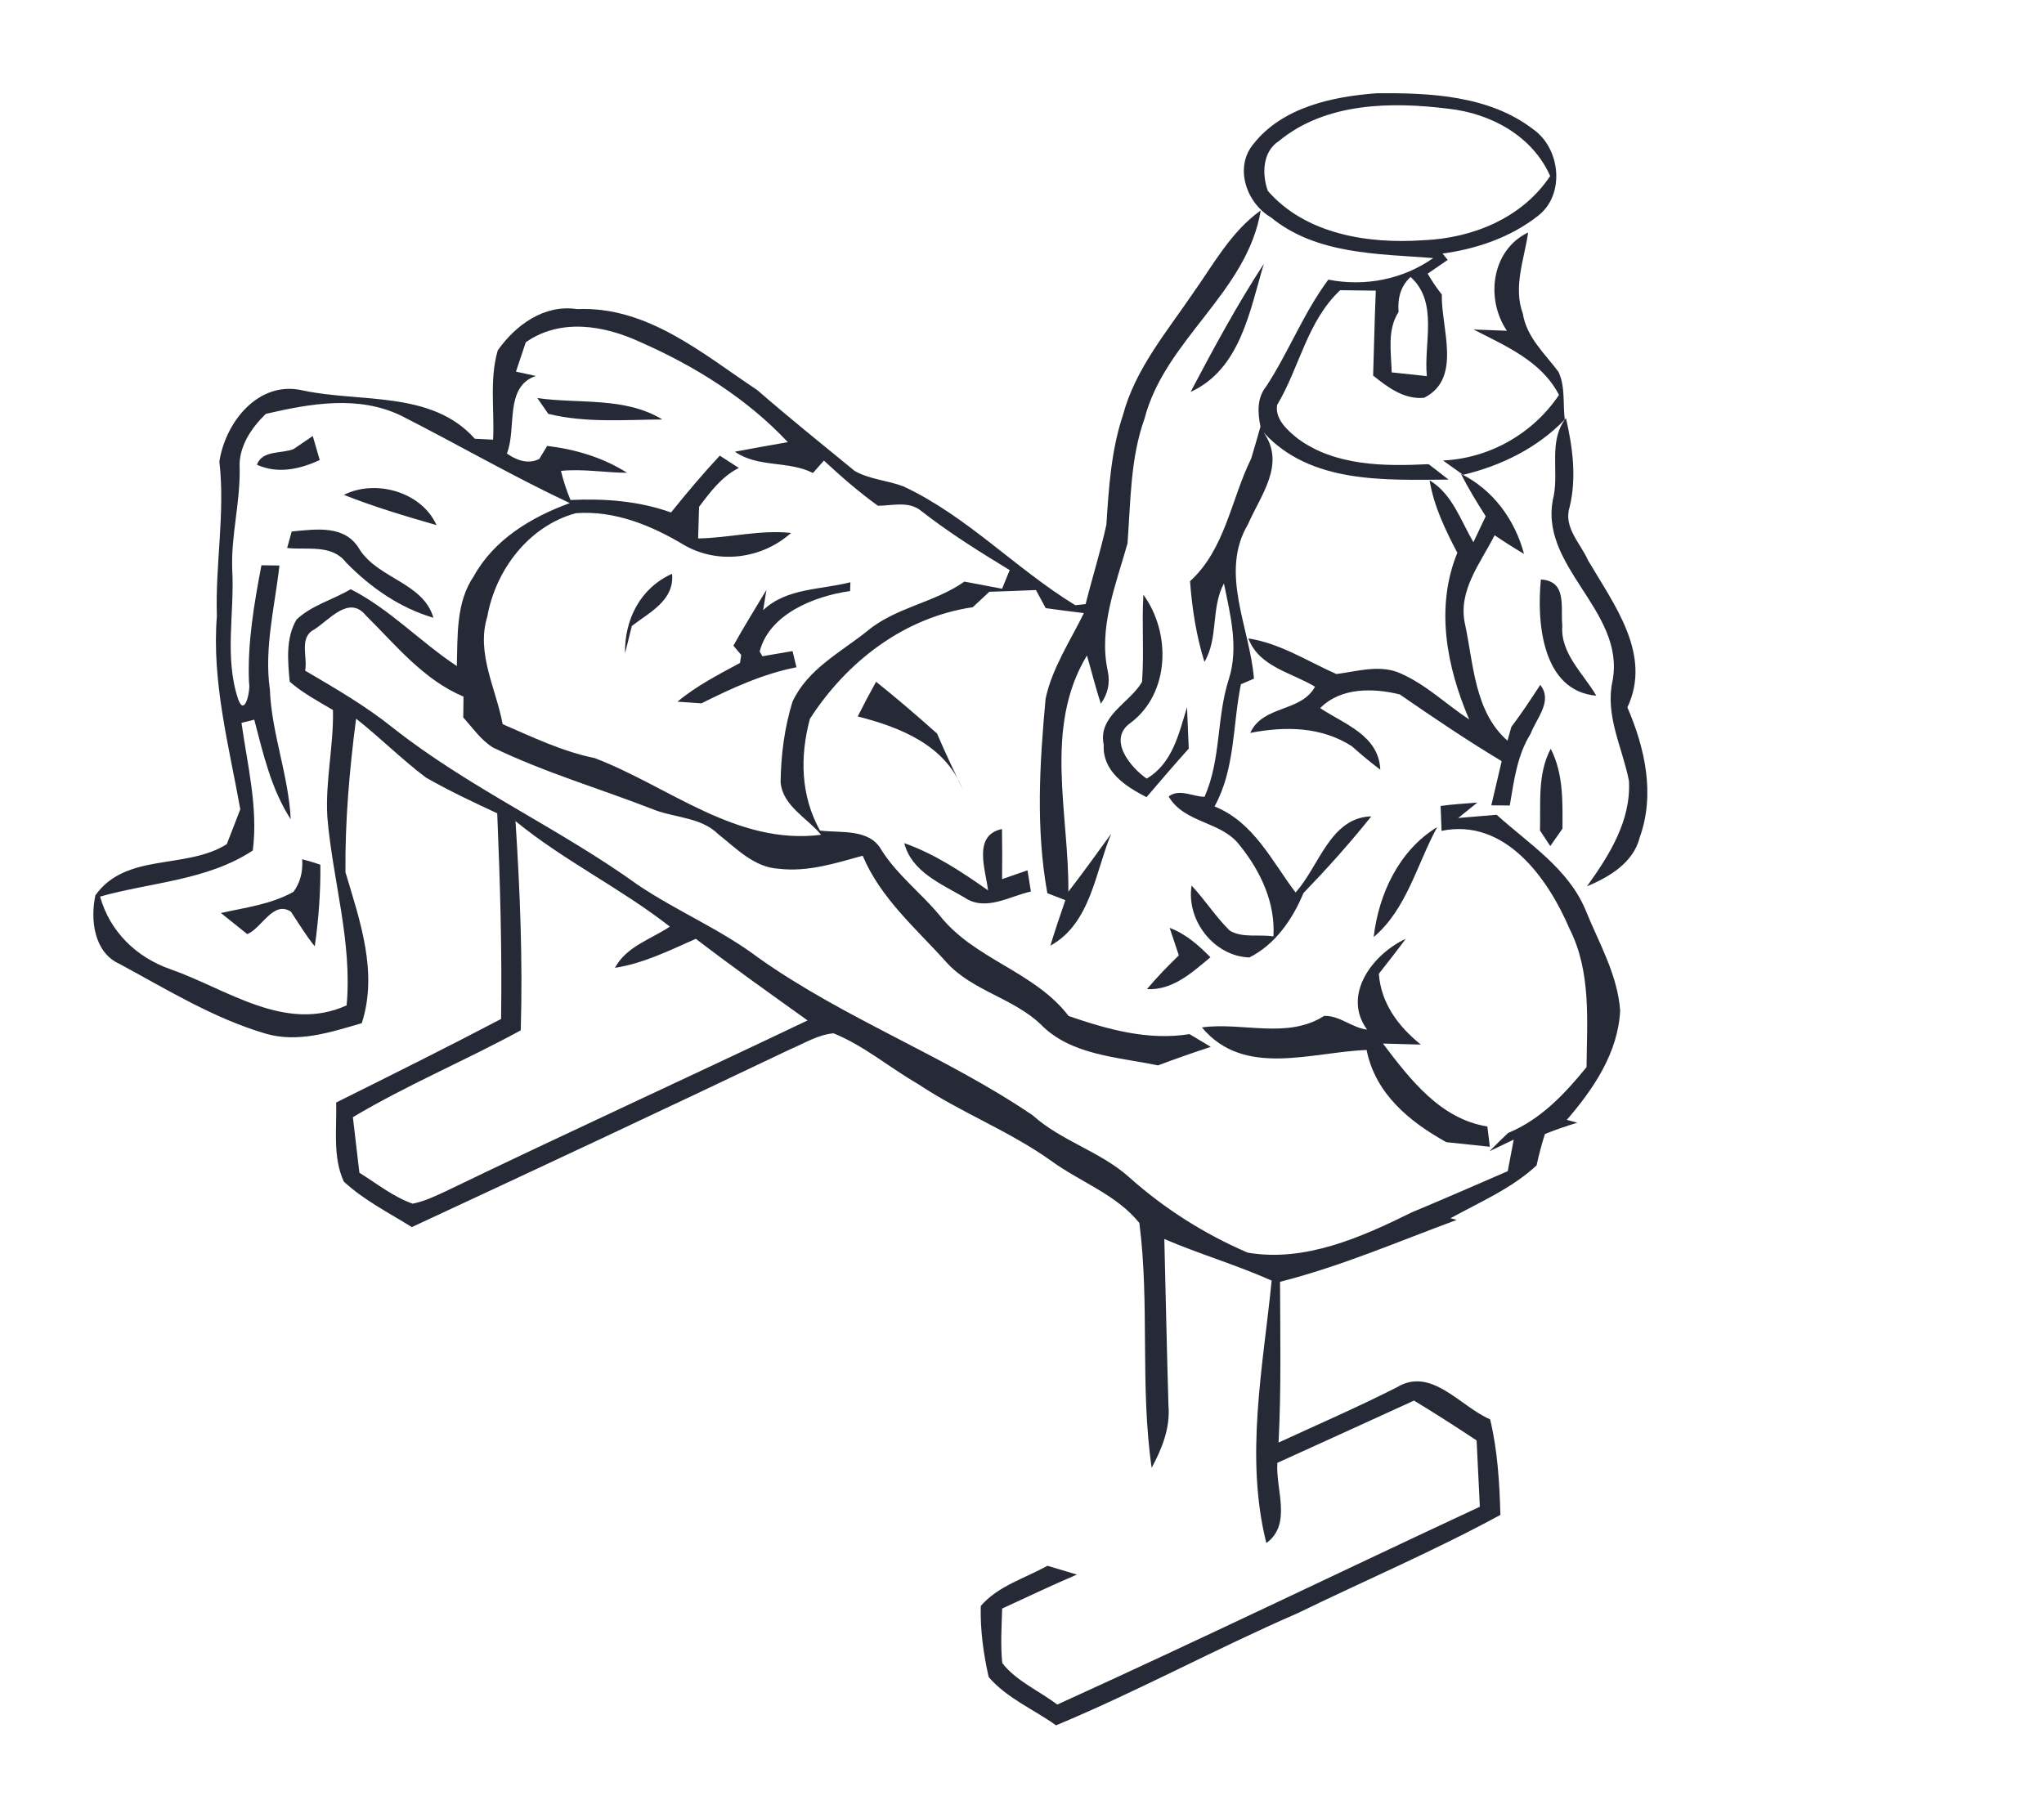
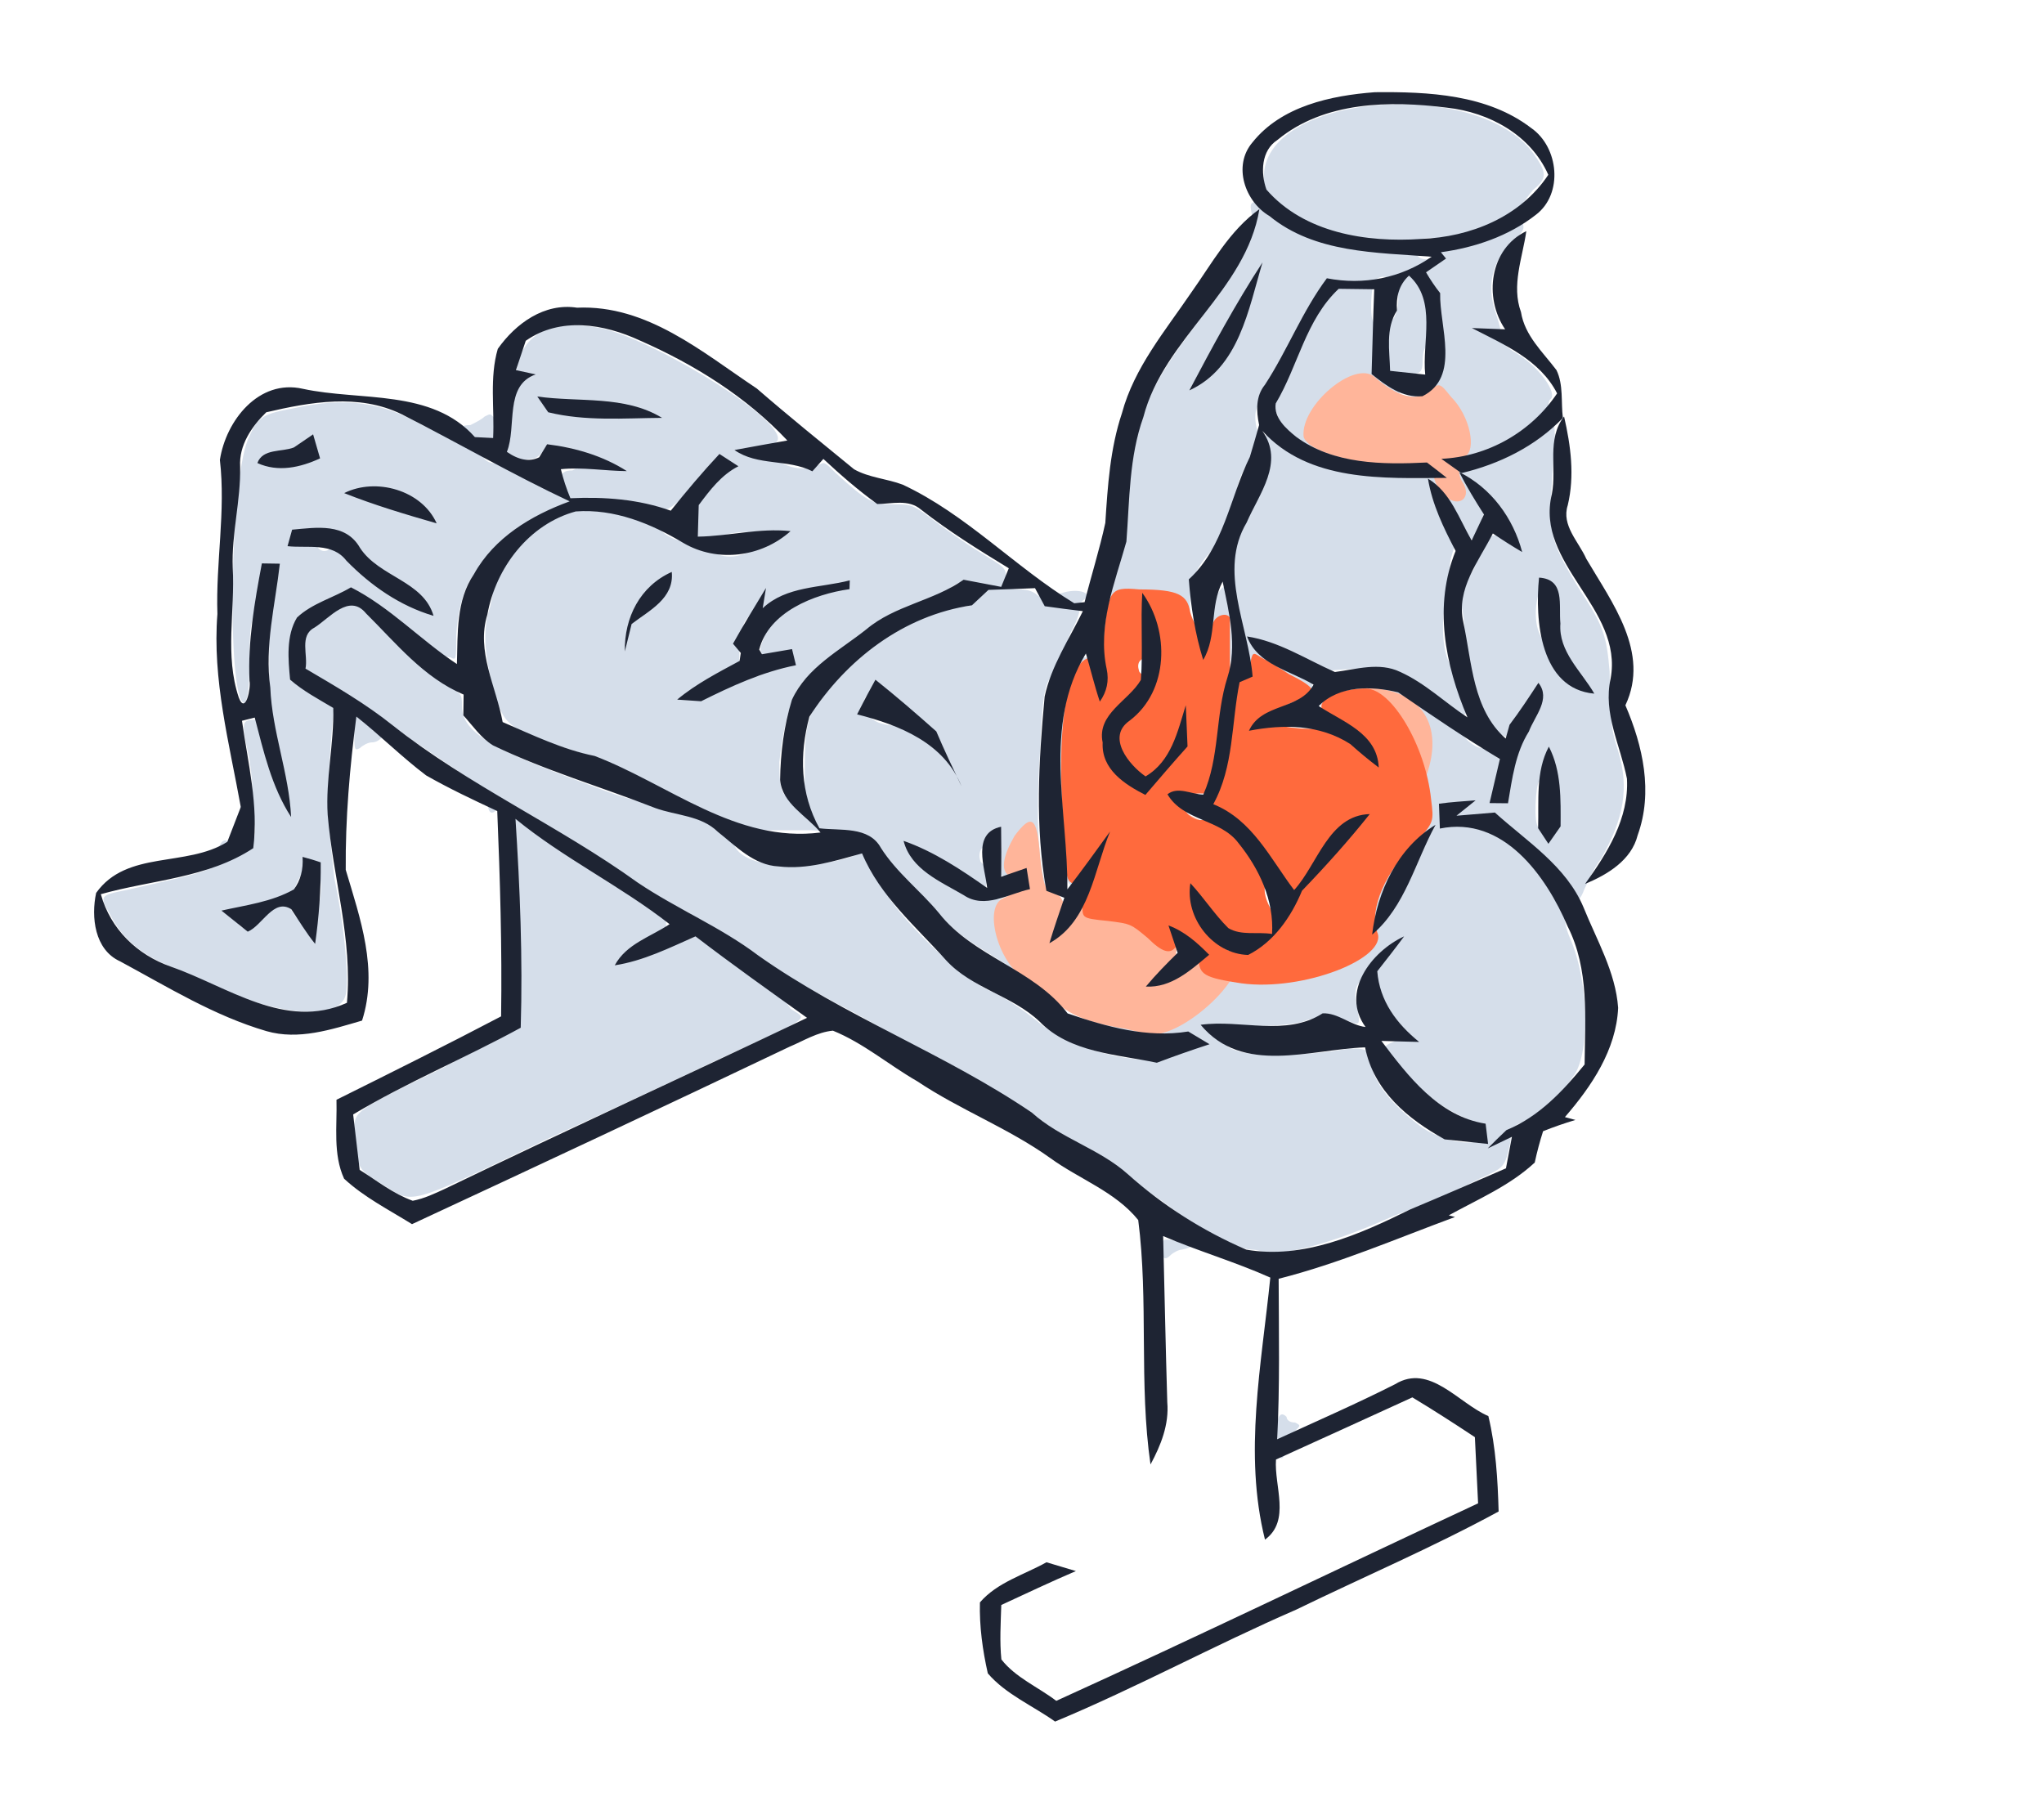
- <svg xmlns="http://www.w3.org/2000/svg" viewBox="7.1 25.9 222.6 198">
-   <g fill="#252A36">
-     <path d="M143.64 41.54c3.15-3.96 8.56-5.12 13.36-5.48 5.82-.06 12.27.23 17.07 3.92 2.99 2.09 3.51 7.16.5 9.45-2.97 2.33-6.66 3.58-10.37 4.09l.56.69c-.55.38-1.63 1.13-2.18 1.5.46.79.97 1.55 1.54 2.27-.09 3.65 2.25 9.16-1.93 11.25-2.18.2-3.96-1.14-5.55-2.42.1-3.08.16-6.17.29-9.25-.97-.02-2.91-.04-3.88-.05-3.62 3.41-4.41 8.39-6.87 12.51-.24 1.55 1.14 2.76 2.23 3.64 4.07 3.01 9.43 3.04 14.27 2.8.73.55 1.45 1.11 2.17 1.68-6.91.04-15.03.48-20.14-5.14 2.46 3.46-.35 6.88-1.7 10.01-3.14 5.29.21 11.25.65 16.81-.36.15-1.06.46-1.42.61-.91 4.46-.61 9.2-2.87 13.31 4.27 1.72 6.22 5.93 8.82 9.37 2.57-2.82 3.76-8.16 8.25-8.29-2.32 2.91-4.81 5.68-7.39 8.36-1.18 2.85-3.07 5.59-5.88 7.01-3.82-.11-6.91-4.02-6.3-7.83 1.46 1.57 2.62 3.39 4.14 4.9 1.41.85 3.21.38 4.77.64.23-3.66-1.4-7.11-3.65-9.9-1.98-2.67-6.01-2.38-7.76-5.34 1.14-.9 2.64.02 3.91.03 1.81-4.07 1.29-8.61 2.64-12.8 1.1-3.44.17-7.03-.53-10.44-1.44 2.68-.57 5.92-2.12 8.55-.89-2.85-1.35-5.82-1.57-8.79 3.84-3.51 4.46-8.9 6.66-13.36.34-1.16.69-2.31 1.01-3.48-.31-1.52-.4-3.13.64-4.4 2.45-3.76 4.06-8 6.75-11.61 4 .78 8.08-.01 11.43-2.35-6.04-.47-12.74-.38-17.69-4.44-2.68-1.57-4.03-5.49-1.86-8.03m2.74-.28c-1.8 1.16-1.86 3.61-1.21 5.43 4.12 4.73 10.92 5.79 16.88 5.38 5.37-.21 10.81-2.39 13.87-7-1.93-4.36-6.45-6.81-11.03-7.32-6.25-.79-13.41-.7-18.51 3.51m14.34 14.81c-1.13 1.03-1.42 2.39-1.31 3.81-1.27 1.98-.8 4.37-.75 6.58.96.11 2.87.31 3.83.41-.36-3.58 1.29-8.05-1.77-10.8z" />
-     <path d="M136.95 57.94c2.28-3.2 4.18-6.78 7.45-9.12-1.48 8.95-10.42 14.05-12.66 22.69-1.56 4.36-1.5 9.03-1.85 13.58-1.26 4.51-3.18 9.15-2.15 13.91.27 1.28.02 2.46-.75 3.55-.58-1.73-1-3.51-1.52-5.25-4.74 7.85-1.95 17.16-2.02 25.73 1.6-2.07 3.12-4.19 4.66-6.31-1.75 4.23-2.23 9.76-6.62 12.19.5-1.67 1.07-3.31 1.63-4.96l-1.96-.76c-1.27-7.02-.84-14.13-.19-21.19.72-3.36 2.68-6.27 4.17-9.32-1.39-.17-2.78-.34-4.16-.54-.27-.49-.8-1.47-1.06-1.97-1.69.07-3.39.14-5.08.19l-1.8 1.68c-7.47 1.1-13.72 5.92-17.74 12.16-1.1 4.14-1.01 8.36 1.1 12.17 2.26.28 5.4-.25 6.7 2.13 1.72 2.71 4.3 4.66 6.33 7.11 3.77 4.8 10.32 6.08 14.05 10.96 4.23 1.45 8.64 2.7 13.16 1.97.78.46 1.55.92 2.32 1.39-1.93.63-3.85 1.3-5.75 2.02-4.38-.93-9.47-1.08-12.79-4.49-3-2.85-7.4-3.63-10.21-6.7-3.3-3.69-7.2-6.98-9.16-11.65-2.97.82-5.99 1.79-9.11 1.42-2.69-.13-4.64-2.21-6.62-3.77-1.83-1.8-4.55-1.77-6.83-2.6-5.89-2.31-12-4.08-17.71-6.84-1.32-.82-2.2-2.14-3.23-3.27.01-.57.02-1.7.03-2.27-4.38-1.85-7.36-5.6-10.64-8.85-1.84-2.25-3.99.52-5.64 1.55-1.67.87-.67 3-.97 4.47 3.27 1.92 6.57 3.83 9.54 6.21 8.33 6.58 18.11 10.94 26.7 17.13 4.24 2.86 9.03 4.84 13.13 7.94 9.4 6.66 20.34 10.69 29.86 17.15 3.13 2.82 7.36 3.93 10.5 6.74 3.81 3.41 8.21 6.2 12.91 8.22 6.21 1.08 12.39-1.67 17.87-4.38 3.5-1.46 6.98-2.98 10.46-4.49.17-.86.49-2.58.65-3.44l-2.64 1.27c.66-.68 1.35-1.35 2.04-2 3.53-1.45 6.17-4.26 8.53-7.16.05-5.07.52-10.39-1.85-15.07-2.36-5.53-7.03-12.09-13.94-10.67-.02-.68-.07-2.03-.1-2.71 1.33-.19 2.66-.26 4-.37-.52.42-1.57 1.26-2.09 1.68 1.05-.09 3.14-.26 4.19-.35 3.49 3.15 7.78 5.84 9.67 10.34 1.44 3.57 3.5 7.06 3.78 10.97-.21 4.58-2.9 8.56-5.81 11.92.29.08.86.23 1.15.31-1.2.36-2.38.77-3.53 1.23a35.83 35.83 0 00-.91 3.42c-2.72 2.53-6.16 3.98-9.38 5.76l.68.18c-6.37 2.35-12.62 5.06-19.24 6.74.02 5.83.14 11.67-.16 17.51 4.3-1.98 8.65-3.87 12.87-6.01 3.77-2.31 6.91 2.09 10.17 3.48.82 3.41 1.02 6.92 1.12 10.41-7.19 3.91-14.73 7.13-22.09 10.71-8.87 3.85-17.37 8.49-26.3 12.21-2.44-1.74-5.38-2.97-7.34-5.26-.57-2.53-.93-5.14-.86-7.74 1.88-2.19 4.81-3.01 7.26-4.38 1.07.32 2.13.64 3.21.96-2.75 1.17-5.44 2.46-8.14 3.7-.06 1.98-.19 3.96.01 5.94 1.54 1.98 4.01 3.01 5.99 4.52 15.42-7.01 30.67-14.39 46.02-21.55-.11-2.41-.23-4.81-.35-7.22-2.25-1.49-4.51-2.95-6.82-4.34-4.96 2.27-9.92 4.53-14.88 6.78-.21 2.9 1.63 6.67-1.2 8.74-2.35-9.39-.37-19.13.58-28.59-3.82-1.71-7.85-2.88-11.69-4.53.15 6.05.27 12.09.45 18.13.21 2.43-.7 4.7-1.83 6.79-1.28-8.84-.2-17.83-1.34-26.67-2.5-3.1-6.43-4.46-9.58-6.75-4.56-3.27-9.87-5.27-14.53-8.39-3.1-1.78-5.87-4.17-9.2-5.52-1.71.16-3.2 1.11-4.75 1.76-13.69 6.53-27.42 12.96-41.17 19.35-2.52-1.57-5.22-2.93-7.41-4.96-1.23-2.69-.75-5.75-.83-8.61 6.01-2.99 12.02-5.98 17.96-9.1.11-7.47-.11-14.93-.42-22.4-2.63-1.22-5.25-2.46-7.76-3.89-2.65-2-5-4.36-7.61-6.42-.72 5.54-1.21 11.15-1.16 16.72 1.58 5.31 3.57 10.9 1.78 16.45-3.36.98-6.93 2.16-10.43 1.15-5.71-1.67-10.78-4.82-15.98-7.62-2.77-1.26-3.17-4.83-2.6-7.46 3.34-4.7 9.84-2.76 14.31-5.57.49-1.27.98-2.53 1.47-3.8-1.25-6.95-3.12-13.93-2.55-21.06-.19-5.62.92-11.2.27-16.81.65-4.27 4.23-8.86 9.05-7.76 6.27 1.36 14.07-.02 18.77 5.27.5.02 1.49.07 1.99.1.16-3.24-.41-6.59.51-9.73 1.95-2.76 5.07-5.04 8.64-4.49 7.65-.34 13.65 4.85 19.62 8.82 3.47 3.01 7.05 5.9 10.61 8.81 1.62.92 3.57 1.02 5.31 1.68 6.94 3.25 12.22 8.97 18.71 12.94l1.13-.12c.72-2.89 1.63-5.74 2.26-8.65.26-4.03.52-8.1 1.81-11.96 1.34-4.98 4.71-8.97 7.55-13.15m-72.59 5.24c-.27.8-.8 2.4-1.07 3.2.54.12 1.62.35 2.16.47-3.46 1.19-2.05 5.72-3.15 8.45 1.33.92 2.5 1.11 3.53.59.21-.36.64-1.06.86-1.42 3.06.37 6.09 1.26 8.7 2.93-2.4-.02-4.81-.45-7.2-.21.26 1.08.61 2.14 1.04 3.17 3.7-.17 7.43.1 10.95 1.36 1.7-2.12 3.45-4.2 5.31-6.19.69.44 1.38.89 2.07 1.34-1.86.94-3.11 2.61-4.33 4.24-.02.86-.07 2.58-.1 3.44 3.39-.05 6.73-.97 10.12-.6-3.18 2.85-7.99 3.47-11.71 1.28-3.54-2.12-7.52-3.74-11.73-3.43-5.11 1.39-8.73 6.16-9.64 11.26-1.24 4 .96 7.85 1.67 11.72 3.28 1.42 6.51 2.98 10.04 3.7 8.09 3.09 15.42 9.52 24.64 8.35-1.49-1.83-4.19-3.13-4.41-5.74.04-2.94.42-5.92 1.29-8.74 1.62-3.54 5.22-5.38 8.12-7.69 3.11-2.62 7.32-3.09 10.61-5.41l4.1.78c.2-.51.62-1.52.83-2.03-3.29-2-6.55-4.04-9.59-6.41-1.35-1.16-3.17-.61-4.76-.6-2.08-1.5-4.01-3.18-5.88-4.92-.3.34-.9 1.01-1.2 1.35-2.69-1.37-5.97-.55-8.5-2.32 1.92-.36 3.84-.7 5.77-1.04-4.48-4.77-10.13-8.29-16.09-10.91-3.93-1.82-8.68-2.61-12.45.03m-28.31 7.8c-1.59 1.54-3 3.62-2.85 5.94.07 3.7-.95 7.32-.81 11.02.27 4.73-.89 9.55.66 14.16.74 1.96 1.35-1.12 1.17-1.81-.19-4.33.55-8.59 1.35-12.82.49.01 1.47.02 1.96.03-.5 4.49-1.68 8.97-1.04 13.52.19 4.79 2.04 9.33 2.27 14.12-2.13-3.29-2.99-7.12-3.97-10.85-.35.09-1.05.26-1.39.35.64 4.58 1.83 9.25 1.23 13.9-4.96 3.27-11.06 3.45-16.63 5.02 1.06 3.81 3.95 6.61 7.63 7.9 6.16 2.15 12.51 6.99 19.22 3.95.63-6.95-1.53-13.65-2.1-20.51-.24-3.9.7-7.76.61-11.66-1.61-.96-3.3-1.85-4.71-3.09-.21-2.23-.45-4.78.75-6.77 1.65-1.56 3.96-2.15 5.89-3.3 4.28 2.18 7.58 5.74 11.56 8.37.1-3.32-.11-6.93 1.86-9.81 2.21-3.99 6.27-6.42 10.44-7.94-6.25-2.94-12.22-6.4-18.36-9.52-4.67-2.26-9.91-1.32-14.74-.2m27.76 67.15c-6.02 3.29-12.39 5.94-18.28 9.46.24 2.02.47 4.04.71 6.05 1.89 1.18 3.67 2.61 5.79 3.37 1.26-.24 2.42-.8 3.57-1.33 13.1-6.33 26.33-12.37 39.45-18.63-4.09-2.93-8.18-5.83-12.17-8.89-2.86 1.26-5.69 2.68-8.81 3.16 1.27-2.35 3.91-3.1 5.98-4.49-5.36-4.19-11.55-7.18-16.81-11.49.49 7.59.8 15.19.57 22.79zM171.21 61.93c-2.36-3.47-1.69-8.79 2.31-10.71-.41 2.91-1.65 5.91-.58 8.83.41 2.58 2.38 4.35 3.87 6.33.78 1.6.48 3.5.7 5.22-2.99 3.1-6.92 5.03-11.07 6.02-.74-.52-1.47-1.04-2.19-1.56 5.08-.24 9.8-2.93 12.63-7.14-1.9-3.7-5.82-5.33-9.3-7.13.9.04 2.72.11 3.63.14z" />
-     <path d="M136.76 68.59c2.5-4.73 5.05-9.47 7.98-13.96-1.54 5.12-2.55 11.48-7.98 13.96zM65.62 69.26c4.54.65 9.52-.16 13.61 2.33-4.14.03-8.36.39-12.42-.61l-1.19-1.72zM176.31 79.9c.55-2.83-.59-5.99 1.33-8.46.73 3.18 1.17 6.47.4 9.69-.71 2.19 1.19 3.96 2.02 5.83 2.8 4.78 6.99 10.22 4.27 15.99 1.91 4.43 3.04 9.47 1.34 14.17-.68 2.74-3.31 4.31-5.74 5.32 2.42-3.37 4.81-7.15 4.57-11.48-.71-3.64-2.63-7.11-1.78-10.93 1.41-7.69-8.29-12.49-6.41-20.13zM39.06 74.82c.53-.35 1.57-1.07 2.1-1.43.19.66.57 1.96.76 2.62-2.16 1-4.58 1.54-6.84.51.59-1.61 2.67-1.18 3.98-1.7zM166.2 77.51c3.49 1.72 5.89 5.01 6.87 8.72-1.09-.64-2.16-1.32-3.2-2.03-1.53 3.04-4.04 6.05-3.22 9.7.94 4.37 1.02 9.51 4.62 12.68l.42-1.5c1.12-1.48 2.14-3.03 3.15-4.58 1.4 1.76-.41 3.62-1.04 5.31-1.48 2.35-1.82 5.14-2.28 7.83-.51-.01-1.51-.02-2.01-.02.38-1.61.76-3.21 1.13-4.81-3.8-2.28-7.46-4.76-11.1-7.27-2.89-.71-6.42-.78-8.67 1.49 2.63 1.75 6.39 2.96 6.55 6.71-1.07-.81-2.1-1.66-3.1-2.56-3.35-2.15-7.27-2.18-11.06-1.45 1.38-3.05 5.52-2.22 7.05-5.03-2.55-1.55-6.09-2.15-7.26-5.26 3.47.53 6.44 2.49 9.59 3.88 2.33-.3 4.85-1.1 7.1-.02 2.72 1.22 4.89 3.34 7.36 4.97-2.45-5.73-3.72-12.21-1.29-18.16-1.31-2.5-2.56-5.07-3.02-7.89 2.49 1.5 3.38 4.38 4.77 6.74.34-.7 1.01-2.12 1.34-2.83-.96-1.5-1.89-3.03-2.7-4.62zM44.55 79.8c3.44-1.73 8.46-.34 10.09 3.3-3.4-.98-6.8-1.99-10.09-3.3zM38.87 83.79c2.67-.24 5.84-.77 7.41 1.99 2.08 3.18 6.92 3.6 8.02 7.41-3.67-1.08-6.85-3.3-9.51-6.02-1.55-2.02-4.22-1.34-6.42-1.58.13-.45.37-1.35.5-1.8zM75.17 97.07c-.07-3.69 1.66-7.12 5.12-8.67.28 2.9-2.46 4.2-4.38 5.68-.24 1-.49 1.99-.74 2.99zM90.21 92.36c2.59-2.44 6.28-2.2 9.5-3.04-.01.24-.02.72-.03.96-3.91.55-8.81 2.51-9.85 6.59l.3.51 3.28-.56c.11.44.32 1.32.43 1.76-3.66.72-7.04 2.28-10.35 3.93-.66-.05-1.96-.13-2.61-.18 2.06-1.72 4.46-2.95 6.81-4.22.04-.22.1-.65.13-.87l-.85-1.01c1.14-2.06 2.39-4.06 3.6-6.08l-.36 2.21z" />
-     <path d="M174.91 89.02c2.88.18 2.13 2.99 2.33 5.01-.23 3.06 2.3 5.22 3.7 7.65-5.91-.52-6.5-8.03-6.03-12.66zM131.62 90.68c3.01 4.13 2.91 10.69-1.37 13.94-2.57 1.77-.1 4.82 1.73 6.09 2.82-1.67 3.49-4.88 4.39-7.77.07 1.5.13 3 .19 4.5-1.56 1.74-3.08 3.51-4.6 5.29-2.27-1.16-4.81-2.79-4.66-5.71-.66-3.15 2.83-4.53 4.17-6.84.24-3.16-.04-6.33.15-9.5zM100.51 103.94c.64-1.28 1.31-2.54 2-3.78 2.27 1.81 4.47 3.71 6.64 5.64.86 2.03 1.81 4.02 2.76 6.01-1.9-4.76-6.78-6.7-11.4-7.87zM174.81 116.36c.09-2.99-.29-6.16 1.17-8.9 1.39 2.7 1.29 5.75 1.28 8.7-.34.48-1 1.43-1.33 1.9-.28-.42-.84-1.28-1.12-1.7zM114.7 122.88c-.24-2.2-1.72-6 1.52-6.68.03 1.82.03 3.64.01 5.46l2.77-.96.37 2.31c-2.31.5-4.93 2.21-7.22.66-2.53-1.49-5.77-2.8-6.57-5.93 3.32 1.17 6.26 3.13 9.12 5.14zM156.7 127.97c.54-4.69 2.77-9.46 6.92-11.98-2.21 4.02-3.3 8.91-6.92 11.98zM40.01 119.49c.67.18 1.33.37 1.98.6.03 2.97-.19 5.94-.61 8.89-.97-1.19-1.75-2.51-2.6-3.78-1.93-1.24-3.15 1.78-4.75 2.45-.96-.77-1.92-1.53-2.87-2.3 2.67-.6 5.47-.94 7.9-2.31.73-.98 1.04-2.17.95-3.55zM134.48 126.97c1.76.65 3.15 1.89 4.44 3.2-2 1.66-4.11 3.62-6.91 3.47 1.08-1.29 2.26-2.5 3.47-3.68l-1-2.99zM155.98 138.05c-2.77-3.8.64-8.24 4.21-9.89-.95 1.29-1.94 2.55-2.93 3.81.25 3.24 2.12 5.73 4.57 7.71-1.03-.03-3.09-.08-4.12-.11 2.93 3.87 6.24 8.22 11.37 9.03.07.56.21 1.66.27 2.21-1.18-.12-3.55-.38-4.74-.5-4.02-2.23-7.73-5.28-8.68-10.04-6.03.22-13.35 3.05-17.94-2.46 4.41-.61 9.29 1.32 13.31-1.25 1.65-.08 3.07 1.31 4.68 1.49z" />
+ <svg xmlns="http://www.w3.org/2000/svg" viewBox="7 26 223 198" class="ekd">
+   <g transform="translate(7 26) scale(0.30917)">
+     <path class="b" fill="#D5DEEA" d="M451 510C450 502 451 497 454 500C454 501 455 502 457 502C459 503 459 503 457 505C455 507 454 509 454 511C453 516 451 516 451 510ZM410 441C410 437 410 437 416 438C421 439 422 440 417 441C416 441 414 442 413 443C411 445 410 444 410 441ZM442 441C439 441 435 439 432 438C429 436 426 435 425 435C423 435 422 434 421 433C420 432 417 429 413 426C409 423 403 419 399 416C395 413 388 408 383 405C378 402 369 397 364 393C354 386 341 379 322 369C315 365 303 358 295 354C281 346 277 345 276 350C276 352 277 353 279 356C285 360 288 358 251 375C243 379 217 391 193 402C143 426 146 425 135 418C127 413 126 413 125 401C125 392 123 393 156 377C167 371 176 366 177 365C178 364 179 363 181 363C184 362 184 362 183 335C183 287 182 281 175 286C173 288 172 286 172 282C172 279 172 279 160 271C154 267 147 262 145 261C141 257 137 257 135 260C134 261 133 262 131 262C130 262 128 263 127 264C125 265 125 265 125 256C126 246 126 246 122 246C118 246 118 246 117 259C115 283 116 292 118 310C122 329 123 346 122 351C120 360 100 359 75 348C71 346 64 343 60 341C50 337 43 331 39 323C35 316 35 316 45 314C76 307 77 307 77 301C77 297 80 295 81 298C82 302 88 302 89 298C91 293 90 287 87 286C84 286 84 284 87 284C89 283 90 281 88 268C85 254 85 254 91 254C95 254 95 254 95 234C95 216 95 216 92 216C89 216 88 219 88 234C88 245 87 248 86 248C80 246 81 167 88 154C91 147 93 146 104 144C122 140 135 142 149 150C157 154 161 155 162 152C162 151 163 150 166 150C168 149 170 148 171 147C173 146 173 146 174 147C179 151 182 146 182 133C183 118 194 112 213 116C233 121 280 150 274 156C269 162 281 168 289 164C291 163 291 163 295 167C306 177 308 178 315 178C322 178 322 178 330 184C334 187 341 192 346 195C354 200 355 200 355 204C355 207 356 208 360 208C363 208 365 209 366 210C367 211 370 211 373 210C379 207 387 209 382 212C381 213 381 214 381 215C381 216 380 219 379 221C375 228 376 231 383 232C389 232 388 233 390 221C391 216 392 208 394 202C396 195 397 188 398 179C400 148 404 138 424 112C439 92 442 85 442 77C441 72 441 72 443 71C446 70 446 70 446 63C445 33 521 27 541 54C546 61 546 63 541 67C537 72 537 72 537 77C538 81 538 81 535 84C527 91 524 100 528 111C529 114 530 118 530 119C530 121 531 122 534 124C543 129 550 139 547 141C546 142 546 148 547 149C549 149 549 152 548 164C547 179 547 180 550 180C553 180 553 182 551 183C545 185 548 193 558 209C566 221 567 225 568 237C568 247 569 248 571 248C574 248 574 250 571 250C568 251 568 256 571 265C575 278 573 289 565 303C562 307 560 312 559 314C558 317 556 319 555 319C552 320 551 324 554 331C561 347 561 373 555 380C553 383 551 386 551 387C551 389 550 390 548 390C546 390 544 391 543 393C542 395 541 396 539 396C535 396 533 398 533 403C531 412 531 412 522 416C518 418 514 420 512 421C511 422 509 423 508 423C507 423 500 426 492 429C472 438 455 443 446 442C446 442 444 441 442 441ZM524 400C524 397 523 397 518 395C511 392 503 387 496 379C493 375 490 372 489 372C487 372 488 369 491 368C494 367 495 363 493 360C492 360 490 356 488 353C483 342 476 345 479 356C480 362 480 362 475 360C471 359 465 359 461 360C460 361 452 362 445 362C432 362 432 362 431 365C430 372 445 374 470 371C481 369 484 370 484 375C484 381 491 390 502 398C511 404 524 405 524 400ZM416 372C422 369 421 364 414 365C399 366 379 360 372 353C369 350 361 344 353 339C340 331 337 329 329 320C318 308 313 306 312 313C312 318 336 343 348 349C355 352 362 357 368 362C382 372 406 377 416 372ZM422 337C422 333 416 331 415 336C415 340 416 341 419 341C422 341 422 340 422 337ZM442 332C442 329 433 328 432 331C431 335 433 336 438 336C442 336 442 335 442 332ZM244 331C250 329 245 320 238 321C236 321 235 322 235 325C235 332 237 334 244 331ZM90 324C90 321 90 320 88 320C84 320 83 323 84 326C86 329 90 327 90 324ZM112 321C116 308 110 301 105 311C102 318 101 319 104 323C106 326 111 326 112 321ZM456 318C456 312 454 309 450 309C446 310 445 314 448 320C450 325 455 324 456 318ZM382 317C382 314 381 313 379 313C377 312 376 312 376 302C374 273 374 262 375 254C377 241 377 238 374 238C369 238 368 242 367 265C365 294 367 315 372 315C373 315 374 316 375 318C377 321 382 321 382 317ZM356 316C358 315 358 313 358 312C357 308 349 308 348 312C347 317 352 319 356 316ZM294 304C303 302 305 301 305 297C305 294 304 294 286 293C276 293 266 293 264 293C260 293 259 293 259 296C258 304 275 308 294 304ZM352 302C352 299 352 298 350 298C346 298 345 301 346 304C348 307 352 305 352 302ZM550 284C550 274 547 271 543 276C542 277 541 291 543 292C547 296 550 292 550 284ZM428 284C428 280 428 280 423 280C418 280 416 285 420 288C424 291 428 289 428 284ZM230 280C230 276 221 271 206 266C180 258 178 256 175 246C171 233 170 222 173 214C175 205 175 201 172 200C167 200 162 209 161 224C161 233 161 233 159 232C147 229 147 236 158 242C163 245 163 245 163 249C163 258 172 264 208 277C226 284 230 284 230 280ZM284 270C284 258 285 252 289 248C293 243 293 238 288 238C282 238 277 250 275 269C275 279 276 282 281 282C284 282 284 282 284 270ZM534 264C534 261 534 260 532 260C530 260 528 258 526 255C522 249 515 250 515 257C515 259 520 264 523 264C524 264 526 265 527 266C530 270 534 268 534 264ZM469 255C469 254 468 252 467 250C466 249 465 248 466 247C468 245 479 243 486 243C493 243 494 243 494 241C495 236 493 236 478 236C462 237 463 237 463 242C463 244 462 245 461 246C447 250 444 256 456 257C467 258 468 258 469 255ZM320 252C320 248 315 244 310 244C303 244 303 252 310 255C316 257 319 256 320 252ZM440 236C440 230 435 229 434 234C434 239 435 240 438 240C440 240 440 239 440 236ZM269 238C271 237 272 233 269 231C268 229 268 229 270 224C274 215 269 211 263 219C261 222 260 236 262 238C263 239 267 239 269 238ZM408 234C408 232 408 232 406 232C402 232 401 234 402 237C404 240 408 238 408 234ZM517 232C517 216 516 210 512 210C509 210 508 226 511 233C513 238 518 237 517 232ZM550 217C550 209 549 207 545 207C542 208 541 218 543 223C545 229 549 225 550 217ZM428 218C428 212 430 208 432 207C435 206 437 194 435 191C434 188 430 190 427 195C425 197 423 200 422 202C420 204 419 218 421 221C423 223 427 222 428 218ZM344 210C344 206 340 204 336 207C333 210 335 214 340 214C343 214 344 213 344 210ZM520 201C523 194 523 190 518 190C514 190 514 190 512 197C510 207 515 210 520 201ZM264 195C267 194 268 189 265 188C262 187 252 189 251 191C250 196 257 198 264 195ZM118 190C118 188 118 188 116 188C112 188 111 190 112 193C114 196 118 194 118 190ZM246 184C246 177 242 175 238 178C237 179 235 180 234 180C226 181 234 191 242 191C246 190 246 190 246 184ZM530 184C530 179 524 178 523 183C523 188 524 189 527 189C530 189 530 188 530 184ZM445 173C448 166 448 160 445 159C441 159 434 174 437 177C439 180 443 178 445 173ZM198 169C198 167 199 166 202 166C205 165 206 161 203 159C201 157 192 158 191 160C190 161 189 162 187 162C185 162 184 163 184 165C184 171 197 175 198 169ZM178 159C178 156 178 156 174 156C170 156 168 158 171 162C174 165 178 163 178 159ZM451 152C452 148 450 142 446 142C443 142 442 147 444 153C445 154 450 154 451 152ZM503 139C503 138 504 137 504 135C504 134 505 133 506 132C511 130 511 121 507 121C503 121 502 123 502 128C502 131 501 132 498 132C493 133 492 136 494 139C495 140 501 140 503 139ZM492 112C496 104 491 94 485 99C484 100 483 113 485 114C486 116 490 115 492 112ZM508 88C508 85 508 84 505 84C500 84 499 86 500 90C502 93 508 91 508 88Z" />
+     <path class="m m-back" fill="#FFB59A" d="M397 363C384 361 377 358 372 353C369 350 364 346 361 345C352 339 347 320 354 317C359 315 359 311 356 309C353 307 354 302 358 295C364 287 366 288 367 302C368 312 369 315 372 315C373 315 374 316 375 318C376 320 377 320 379 320C383 319 383 313 379 312C377 311 376 311 376 299C374 280 375 280 380 278C386 276 397 275 398 277C398 278 400 278 404 278C411 277 413 278 413 281C413 283 417 287 425 290C436 295 440 301 441 316C442 325 441 328 436 329C431 330 430 334 434 336C445 340 419 366 406 365C405 365 401 364 397 363ZM422 337C422 333 416 331 415 336C415 340 416 341 419 341C422 341 422 340 422 337Z" />
+     <path class="m m-delts" fill="#FFB59A" d="M452 296C438 290 431 280 433 266C434 260 435 252 436 248C437 243 438 241 439 240C440 239 441 238 441 236C441 232 443 231 446 233C447 234 452 236 455 238C463 242 465 244 461 246C446 251 444 256 458 257C469 258 472 256 467 251C463 247 475 242 486 243C504 245 510 259 502 277C497 289 481 300 478 294C476 291 473 292 470 295C466 299 460 299 452 296Z" />
+     <path class="m m-triceps" fill="#FFB59A" d="M509 174C507 172 506 169 506 168C506 165 504 164 495 164C477 164 461 159 460 154C459 143 478 127 485 133C493 140 500 142 504 138C508 135 508 135 512 140C519 147 521 159 517 161C515 162 514 167 516 170C520 176 514 180 509 174Z" />
+     <path class="m m-chest" fill="#FF6A3D" d="M438 347C425 345 423 344 423 338C422 333 418 331 415 334C413 337 410 336 405 331C399 326 399 326 391 325C381 324 382 324 382 318C382 313 381 313 379 312C377 311 376 311 376 300C372 259 376 233 385 232C387 232 389 231 389 230C391 208 391 207 402 208C416 208 419 210 420 216C422 223 426 225 428 220C429 217 433 216 434 218C434 219 434 224 434 230C434 240 434 240 438 240C440 240 441 239 441 235C442 230 442 230 445 232C447 233 452 236 455 238C463 242 465 244 461 246C446 251 444 256 458 257C469 258 472 256 467 251C464 247 472 243 482 243C491 243 503 263 505 282C506 290 506 290 500 297C489 307 483 321 486 329C490 338 460 350 438 347ZM442 332C442 329 433 328 432 331C431 335 433 336 438 336C442 336 442 335 442 332ZM456 318C456 312 454 309 450 309C446 310 445 314 448 320C450 325 455 324 456 318ZM428 284C428 280 428 280 423 280C418 280 416 285 420 288C424 291 428 289 428 284ZM408 234C408 232 408 232 406 232C402 232 401 234 402 237C404 240 408 238 408 234Z" />
+   </g>
+   <g class="l">
+     <g fill="#1E2433">
+       <path d="M143.64 41.54c3.15-3.96 8.56-5.12 13.36-5.48 5.82-.06 12.27.23 17.07 3.92 2.99 2.09 3.51 7.16.5 9.45-2.97 2.33-6.66 3.58-10.37 4.09l.56.69c-.55.38-1.63 1.13-2.18 1.5.46.79.97 1.55 1.54 2.27-.09 3.65 2.25 9.16-1.93 11.25-2.18.2-3.96-1.14-5.55-2.42.1-3.08.16-6.17.29-9.25-.97-.02-2.91-.04-3.88-.05-3.62 3.41-4.41 8.39-6.87 12.51-.24 1.55 1.14 2.76 2.23 3.64 4.07 3.01 9.43 3.04 14.27 2.8.73.55 1.45 1.11 2.17 1.68-6.91.04-15.03.48-20.14-5.14 2.46 3.46-.35 6.88-1.7 10.01-3.14 5.29.21 11.25.65 16.81-.36.15-1.06.46-1.42.61-.91 4.46-.61 9.2-2.87 13.31 4.27 1.72 6.22 5.93 8.82 9.37 2.57-2.82 3.76-8.16 8.25-8.29-2.32 2.91-4.81 5.68-7.39 8.36-1.18 2.85-3.07 5.59-5.88 7.01-3.82-.11-6.91-4.02-6.3-7.83 1.46 1.57 2.62 3.39 4.14 4.9 1.41.85 3.21.38 4.77.64.23-3.66-1.4-7.11-3.65-9.9-1.98-2.67-6.01-2.38-7.76-5.34 1.14-.9 2.64.02 3.91.03 1.81-4.07 1.29-8.61 2.64-12.8 1.1-3.44.17-7.03-.53-10.44-1.44 2.68-.57 5.92-2.12 8.55-.89-2.85-1.35-5.82-1.57-8.79 3.84-3.51 4.46-8.9 6.66-13.36.34-1.16.69-2.31 1.01-3.48-.31-1.52-.4-3.13.64-4.4 2.45-3.76 4.06-8 6.75-11.61 4 .78 8.08-.01 11.43-2.35-6.04-.47-12.74-.38-17.69-4.44-2.68-1.57-4.03-5.49-1.86-8.03m2.74-.28c-1.8 1.16-1.86 3.61-1.21 5.43 4.12 4.73 10.92 5.79 16.88 5.38 5.37-.21 10.81-2.39 13.87-7-1.93-4.36-6.45-6.81-11.03-7.32-6.25-.79-13.41-.7-18.51 3.51m14.34 14.81c-1.13 1.03-1.42 2.39-1.31 3.81-1.27 1.98-.8 4.37-.75 6.58.96.11 2.87.31 3.83.41-.36-3.58 1.29-8.05-1.77-10.8z" />
+       <path d="M136.95 57.94c2.28-3.2 4.18-6.78 7.45-9.12-1.48 8.95-10.42 14.05-12.66 22.69-1.56 4.36-1.5 9.03-1.85 13.58-1.26 4.51-3.18 9.15-2.15 13.91.27 1.28.02 2.46-.75 3.55-.58-1.73-1-3.51-1.52-5.25-4.74 7.85-1.95 17.16-2.02 25.73 1.6-2.07 3.12-4.19 4.66-6.31-1.75 4.23-2.23 9.76-6.62 12.19.5-1.67 1.07-3.31 1.63-4.96l-1.96-.76c-1.27-7.02-.84-14.13-.19-21.19.72-3.36 2.68-6.27 4.17-9.32-1.39-.17-2.78-.34-4.16-.54-.27-.49-.8-1.47-1.06-1.97-1.69.07-3.39.14-5.08.19l-1.8 1.68c-7.47 1.1-13.72 5.92-17.74 12.16-1.1 4.14-1.01 8.36 1.1 12.17 2.26.28 5.4-.25 6.7 2.13 1.72 2.71 4.3 4.66 6.33 7.11 3.77 4.8 10.32 6.08 14.05 10.96 4.23 1.45 8.64 2.7 13.16 1.97.78.46 1.55.92 2.32 1.39-1.93.63-3.85 1.3-5.75 2.02-4.38-.93-9.47-1.08-12.79-4.49-3-2.85-7.4-3.63-10.21-6.7-3.3-3.69-7.2-6.98-9.16-11.65-2.97.82-5.99 1.79-9.11 1.42-2.69-.13-4.64-2.21-6.62-3.77-1.83-1.8-4.55-1.77-6.83-2.6-5.89-2.31-12-4.08-17.71-6.84-1.32-.82-2.2-2.14-3.23-3.27.01-.57.02-1.7.03-2.27-4.38-1.85-7.36-5.6-10.64-8.85-1.84-2.25-3.99.52-5.64 1.55-1.67.87-.67 3-.97 4.47 3.27 1.92 6.57 3.83 9.54 6.21 8.33 6.58 18.11 10.94 26.7 17.13 4.24 2.86 9.03 4.84 13.13 7.94 9.4 6.66 20.34 10.69 29.86 17.15 3.13 2.82 7.36 3.93 10.5 6.74 3.81 3.41 8.21 6.2 12.91 8.22 6.21 1.08 12.39-1.67 17.87-4.38 3.5-1.46 6.98-2.98 10.46-4.49.17-.86.49-2.58.65-3.44l-2.64 1.27c.66-.68 1.35-1.35 2.04-2 3.53-1.45 6.17-4.26 8.53-7.16.05-5.07.52-10.39-1.85-15.07-2.36-5.53-7.03-12.09-13.94-10.67-.02-.68-.07-2.03-.1-2.71 1.33-.19 2.66-.26 4-.37-.52.42-1.57 1.26-2.09 1.68 1.05-.09 3.14-.26 4.19-.35 3.49 3.15 7.78 5.84 9.67 10.34 1.44 3.57 3.5 7.06 3.78 10.97-.21 4.58-2.9 8.56-5.81 11.92.29.08.86.23 1.15.31-1.2.36-2.38.77-3.53 1.23a35.83 35.83 0 00-.91 3.42c-2.72 2.53-6.16 3.98-9.38 5.76l.68.18c-6.37 2.35-12.62 5.06-19.24 6.74.02 5.83.14 11.67-.16 17.51 4.3-1.98 8.65-3.87 12.87-6.01 3.77-2.31 6.91 2.09 10.17 3.48.82 3.41 1.02 6.92 1.12 10.41-7.19 3.91-14.73 7.13-22.09 10.71-8.87 3.85-17.37 8.49-26.3 12.21-2.44-1.74-5.38-2.97-7.34-5.26-.57-2.53-.93-5.14-.86-7.74 1.88-2.19 4.81-3.01 7.26-4.38 1.07.32 2.13.64 3.21.96-2.75 1.17-5.44 2.46-8.14 3.7-.06 1.98-.19 3.96.01 5.94 1.54 1.98 4.01 3.01 5.99 4.52 15.42-7.01 30.67-14.39 46.02-21.55-.11-2.41-.23-4.81-.35-7.22-2.25-1.49-4.51-2.95-6.82-4.34-4.96 2.27-9.92 4.53-14.88 6.78-.21 2.9 1.63 6.67-1.2 8.74-2.35-9.39-.37-19.13.58-28.59-3.82-1.71-7.85-2.88-11.69-4.53.15 6.05.27 12.09.45 18.13.21 2.43-.7 4.7-1.83 6.79-1.28-8.84-.2-17.83-1.34-26.67-2.5-3.1-6.43-4.46-9.58-6.75-4.56-3.27-9.87-5.27-14.53-8.39-3.1-1.78-5.87-4.17-9.2-5.52-1.71.16-3.2 1.11-4.75 1.76-13.69 6.53-27.42 12.96-41.17 19.35-2.52-1.57-5.22-2.93-7.41-4.96-1.23-2.69-.75-5.75-.83-8.61 6.01-2.99 12.02-5.98 17.96-9.1.11-7.47-.11-14.93-.42-22.4-2.63-1.22-5.25-2.46-7.76-3.89-2.65-2-5-4.36-7.61-6.42-.72 5.54-1.21 11.15-1.16 16.72 1.58 5.31 3.57 10.9 1.78 16.45-3.36.98-6.93 2.16-10.43 1.15-5.71-1.67-10.78-4.82-15.98-7.62-2.77-1.26-3.17-4.83-2.6-7.46 3.34-4.7 9.84-2.76 14.31-5.57.49-1.27.98-2.53 1.47-3.8-1.25-6.95-3.12-13.93-2.55-21.06-.19-5.62.92-11.2.27-16.81.65-4.27 4.23-8.86 9.05-7.76 6.27 1.36 14.07-.02 18.77 5.27.5.02 1.49.07 1.99.1.16-3.24-.41-6.59.51-9.73 1.95-2.76 5.07-5.04 8.64-4.49 7.65-.34 13.65 4.85 19.62 8.82 3.47 3.01 7.05 5.9 10.61 8.81 1.62.92 3.57 1.02 5.31 1.68 6.94 3.25 12.22 8.97 18.71 12.94l1.13-.12c.72-2.89 1.63-5.74 2.26-8.65.26-4.03.52-8.1 1.81-11.96 1.34-4.98 4.71-8.97 7.55-13.15m-72.59 5.24c-.27.8-.8 2.4-1.07 3.2.54.12 1.62.35 2.16.47-3.46 1.19-2.05 5.72-3.15 8.45 1.33.92 2.5 1.11 3.53.59.21-.36.64-1.06.86-1.42 3.06.37 6.09 1.26 8.7 2.93-2.4-.02-4.81-.45-7.2-.21.26 1.08.61 2.14 1.04 3.17 3.7-.17 7.43.1 10.95 1.36 1.7-2.12 3.45-4.2 5.31-6.19.69.44 1.38.89 2.07 1.34-1.86.94-3.11 2.61-4.33 4.24-.02.86-.07 2.58-.1 3.44 3.39-.05 6.73-.97 10.12-.6-3.18 2.85-7.99 3.47-11.71 1.28-3.54-2.12-7.52-3.74-11.73-3.43-5.11 1.39-8.73 6.16-9.64 11.26-1.24 4 .96 7.85 1.67 11.72 3.28 1.42 6.51 2.98 10.04 3.7 8.09 3.09 15.42 9.52 24.64 8.35-1.49-1.83-4.19-3.13-4.41-5.74.04-2.94.42-5.92 1.29-8.74 1.62-3.54 5.22-5.38 8.12-7.69 3.11-2.62 7.32-3.09 10.61-5.41l4.1.78c.2-.51.62-1.52.83-2.03-3.29-2-6.55-4.04-9.59-6.41-1.35-1.16-3.17-.61-4.76-.6-2.08-1.5-4.01-3.18-5.88-4.92-.3.34-.9 1.01-1.2 1.35-2.69-1.37-5.97-.55-8.5-2.32 1.92-.36 3.84-.7 5.77-1.04-4.48-4.77-10.13-8.29-16.09-10.91-3.93-1.82-8.68-2.61-12.45.03m-28.31 7.8c-1.59 1.54-3 3.62-2.85 5.94.07 3.7-.95 7.32-.81 11.02.27 4.73-.89 9.55.66 14.16.74 1.96 1.35-1.12 1.17-1.81-.19-4.33.55-8.59 1.35-12.82.49.01 1.47.02 1.96.03-.5 4.49-1.68 8.97-1.04 13.52.19 4.79 2.04 9.33 2.27 14.12-2.13-3.29-2.99-7.12-3.97-10.85-.35.09-1.05.26-1.39.35.64 4.58 1.83 9.25 1.23 13.9-4.96 3.27-11.06 3.45-16.63 5.02 1.06 3.81 3.95 6.61 7.63 7.9 6.16 2.15 12.51 6.99 19.22 3.95.63-6.95-1.53-13.65-2.1-20.51-.24-3.9.7-7.76.61-11.66-1.61-.96-3.3-1.85-4.71-3.09-.21-2.23-.45-4.78.75-6.77 1.65-1.56 3.96-2.15 5.89-3.3 4.28 2.18 7.58 5.74 11.56 8.37.1-3.32-.11-6.93 1.86-9.81 2.21-3.99 6.27-6.42 10.44-7.94-6.25-2.94-12.22-6.4-18.36-9.52-4.67-2.26-9.91-1.32-14.74-.2m27.76 67.15c-6.02 3.29-12.39 5.94-18.28 9.46.24 2.02.47 4.04.71 6.05 1.89 1.18 3.67 2.61 5.79 3.37 1.26-.24 2.42-.8 3.57-1.33 13.1-6.33 26.33-12.37 39.45-18.63-4.09-2.93-8.18-5.83-12.17-8.89-2.86 1.26-5.69 2.68-8.81 3.16 1.27-2.35 3.91-3.1 5.98-4.49-5.36-4.19-11.55-7.18-16.81-11.49.49 7.59.8 15.19.57 22.79zM171.21 61.93c-2.36-3.47-1.69-8.79 2.31-10.71-.41 2.91-1.65 5.91-.58 8.83.41 2.58 2.38 4.35 3.87 6.33.78 1.6.48 3.5.7 5.22-2.99 3.1-6.92 5.03-11.07 6.02-.74-.52-1.47-1.04-2.19-1.56 5.08-.24 9.8-2.93 12.63-7.14-1.9-3.7-5.82-5.33-9.3-7.13.9.04 2.72.11 3.63.14z" />
+       <path d="M136.76 68.59c2.5-4.73 5.05-9.47 7.98-13.96-1.54 5.12-2.55 11.48-7.98 13.96zM65.62 69.26c4.54.65 9.52-.16 13.61 2.33-4.14.03-8.36.39-12.42-.61l-1.19-1.72zM176.31 79.9c.55-2.83-.59-5.99 1.33-8.46.73 3.18 1.17 6.47.4 9.69-.71 2.19 1.19 3.96 2.02 5.83 2.8 4.78 6.99 10.22 4.27 15.99 1.91 4.43 3.04 9.47 1.34 14.17-.68 2.74-3.31 4.31-5.74 5.32 2.42-3.37 4.81-7.15 4.57-11.48-.71-3.64-2.63-7.11-1.78-10.93 1.41-7.69-8.29-12.49-6.41-20.13zM39.06 74.82c.53-.35 1.57-1.07 2.1-1.43.19.66.57 1.96.76 2.62-2.16 1-4.58 1.54-6.84.51.59-1.61 2.67-1.18 3.98-1.7zM166.2 77.51c3.49 1.72 5.89 5.01 6.87 8.72-1.09-.64-2.16-1.32-3.2-2.03-1.53 3.04-4.04 6.05-3.22 9.7.94 4.37 1.02 9.51 4.62 12.68l.42-1.5c1.12-1.48 2.14-3.03 3.15-4.58 1.4 1.76-.41 3.62-1.04 5.31-1.48 2.35-1.82 5.14-2.28 7.83-.51-.01-1.51-.02-2.01-.02.38-1.61.76-3.21 1.13-4.81-3.8-2.28-7.46-4.76-11.1-7.27-2.89-.71-6.42-.78-8.67 1.49 2.63 1.75 6.39 2.96 6.55 6.71-1.07-.81-2.1-1.66-3.1-2.56-3.35-2.15-7.27-2.18-11.06-1.45 1.38-3.05 5.52-2.22 7.05-5.03-2.55-1.55-6.09-2.15-7.26-5.26 3.47.53 6.44 2.49 9.59 3.88 2.33-.3 4.85-1.1 7.1-.02 2.72 1.22 4.89 3.34 7.36 4.97-2.45-5.73-3.72-12.21-1.29-18.16-1.31-2.5-2.56-5.07-3.02-7.89 2.49 1.5 3.38 4.38 4.77 6.74.34-.7 1.01-2.12 1.34-2.83-.96-1.5-1.89-3.03-2.7-4.62zM44.55 79.8c3.44-1.73 8.46-.34 10.09 3.3-3.4-.98-6.8-1.99-10.09-3.3zM38.87 83.79c2.67-.24 5.84-.77 7.41 1.99 2.08 3.18 6.92 3.6 8.02 7.41-3.67-1.08-6.85-3.3-9.51-6.02-1.55-2.02-4.22-1.34-6.42-1.58.13-.45.37-1.35.5-1.8zM75.17 97.07c-.07-3.69 1.66-7.12 5.12-8.67.28 2.9-2.46 4.2-4.38 5.68-.24 1-.49 1.99-.74 2.99zM90.21 92.36c2.59-2.44 6.28-2.2 9.5-3.04-.01.24-.02.72-.03.96-3.91.55-8.81 2.51-9.85 6.59l.3.51 3.28-.56c.11.44.32 1.32.43 1.76-3.66.72-7.04 2.28-10.35 3.93-.66-.05-1.96-.13-2.61-.18 2.06-1.72 4.46-2.95 6.81-4.22.04-.22.1-.65.13-.87l-.85-1.01c1.14-2.06 2.39-4.06 3.6-6.08l-.36 2.21z" />
+       <path d="M174.91 89.02c2.88.18 2.13 2.99 2.33 5.01-.23 3.06 2.3 5.22 3.7 7.65-5.91-.52-6.5-8.03-6.03-12.66zM131.62 90.68c3.01 4.13 2.91 10.69-1.37 13.94-2.57 1.77-.1 4.82 1.73 6.09 2.82-1.67 3.49-4.88 4.39-7.77.07 1.5.13 3 .19 4.5-1.56 1.74-3.08 3.51-4.6 5.29-2.27-1.16-4.81-2.79-4.66-5.71-.66-3.15 2.83-4.53 4.17-6.84.24-3.16-.04-6.33.15-9.5zM100.51 103.94c.64-1.28 1.31-2.54 2-3.78 2.27 1.81 4.47 3.71 6.64 5.64.86 2.03 1.81 4.02 2.76 6.01-1.9-4.76-6.78-6.7-11.4-7.87zM174.81 116.36c.09-2.99-.29-6.16 1.17-8.9 1.39 2.7 1.29 5.75 1.28 8.7-.34.48-1 1.43-1.33 1.9-.28-.42-.84-1.28-1.12-1.7zM114.7 122.88c-.24-2.2-1.72-6 1.52-6.68.03 1.82.03 3.64.01 5.46l2.77-.96.37 2.31c-2.31.5-4.93 2.21-7.22.66-2.53-1.49-5.77-2.8-6.57-5.93 3.32 1.17 6.26 3.13 9.12 5.14zM156.7 127.97c.54-4.69 2.77-9.46 6.92-11.98-2.21 4.02-3.3 8.91-6.92 11.98zM40.01 119.49c.67.18 1.33.37 1.98.6.03 2.97-.19 5.94-.61 8.89-.97-1.19-1.75-2.51-2.6-3.78-1.93-1.24-3.15 1.78-4.75 2.45-.96-.77-1.92-1.53-2.87-2.3 2.67-.6 5.47-.94 7.9-2.31.73-.98 1.04-2.17.95-3.55zM134.48 126.97c1.76.65 3.15 1.89 4.44 3.2-2 1.66-4.11 3.62-6.91 3.47 1.08-1.29 2.26-2.5 3.47-3.68l-1-2.99zM155.98 138.05c-2.77-3.8.64-8.24 4.21-9.89-.95 1.29-1.94 2.55-2.93 3.81.25 3.24 2.12 5.73 4.57 7.71-1.03-.03-3.09-.08-4.12-.11 2.93 3.87 6.24 8.22 11.37 9.03.07.56.21 1.66.27 2.21-1.18-.12-3.55-.38-4.74-.5-4.02-2.23-7.73-5.28-8.68-10.04-6.03.22-13.35 3.05-17.94-2.46 4.41-.61 9.29 1.32 13.31-1.25 1.65-.08 3.07 1.31 4.68 1.49z" />
+     </g>
  </g>
</svg>
